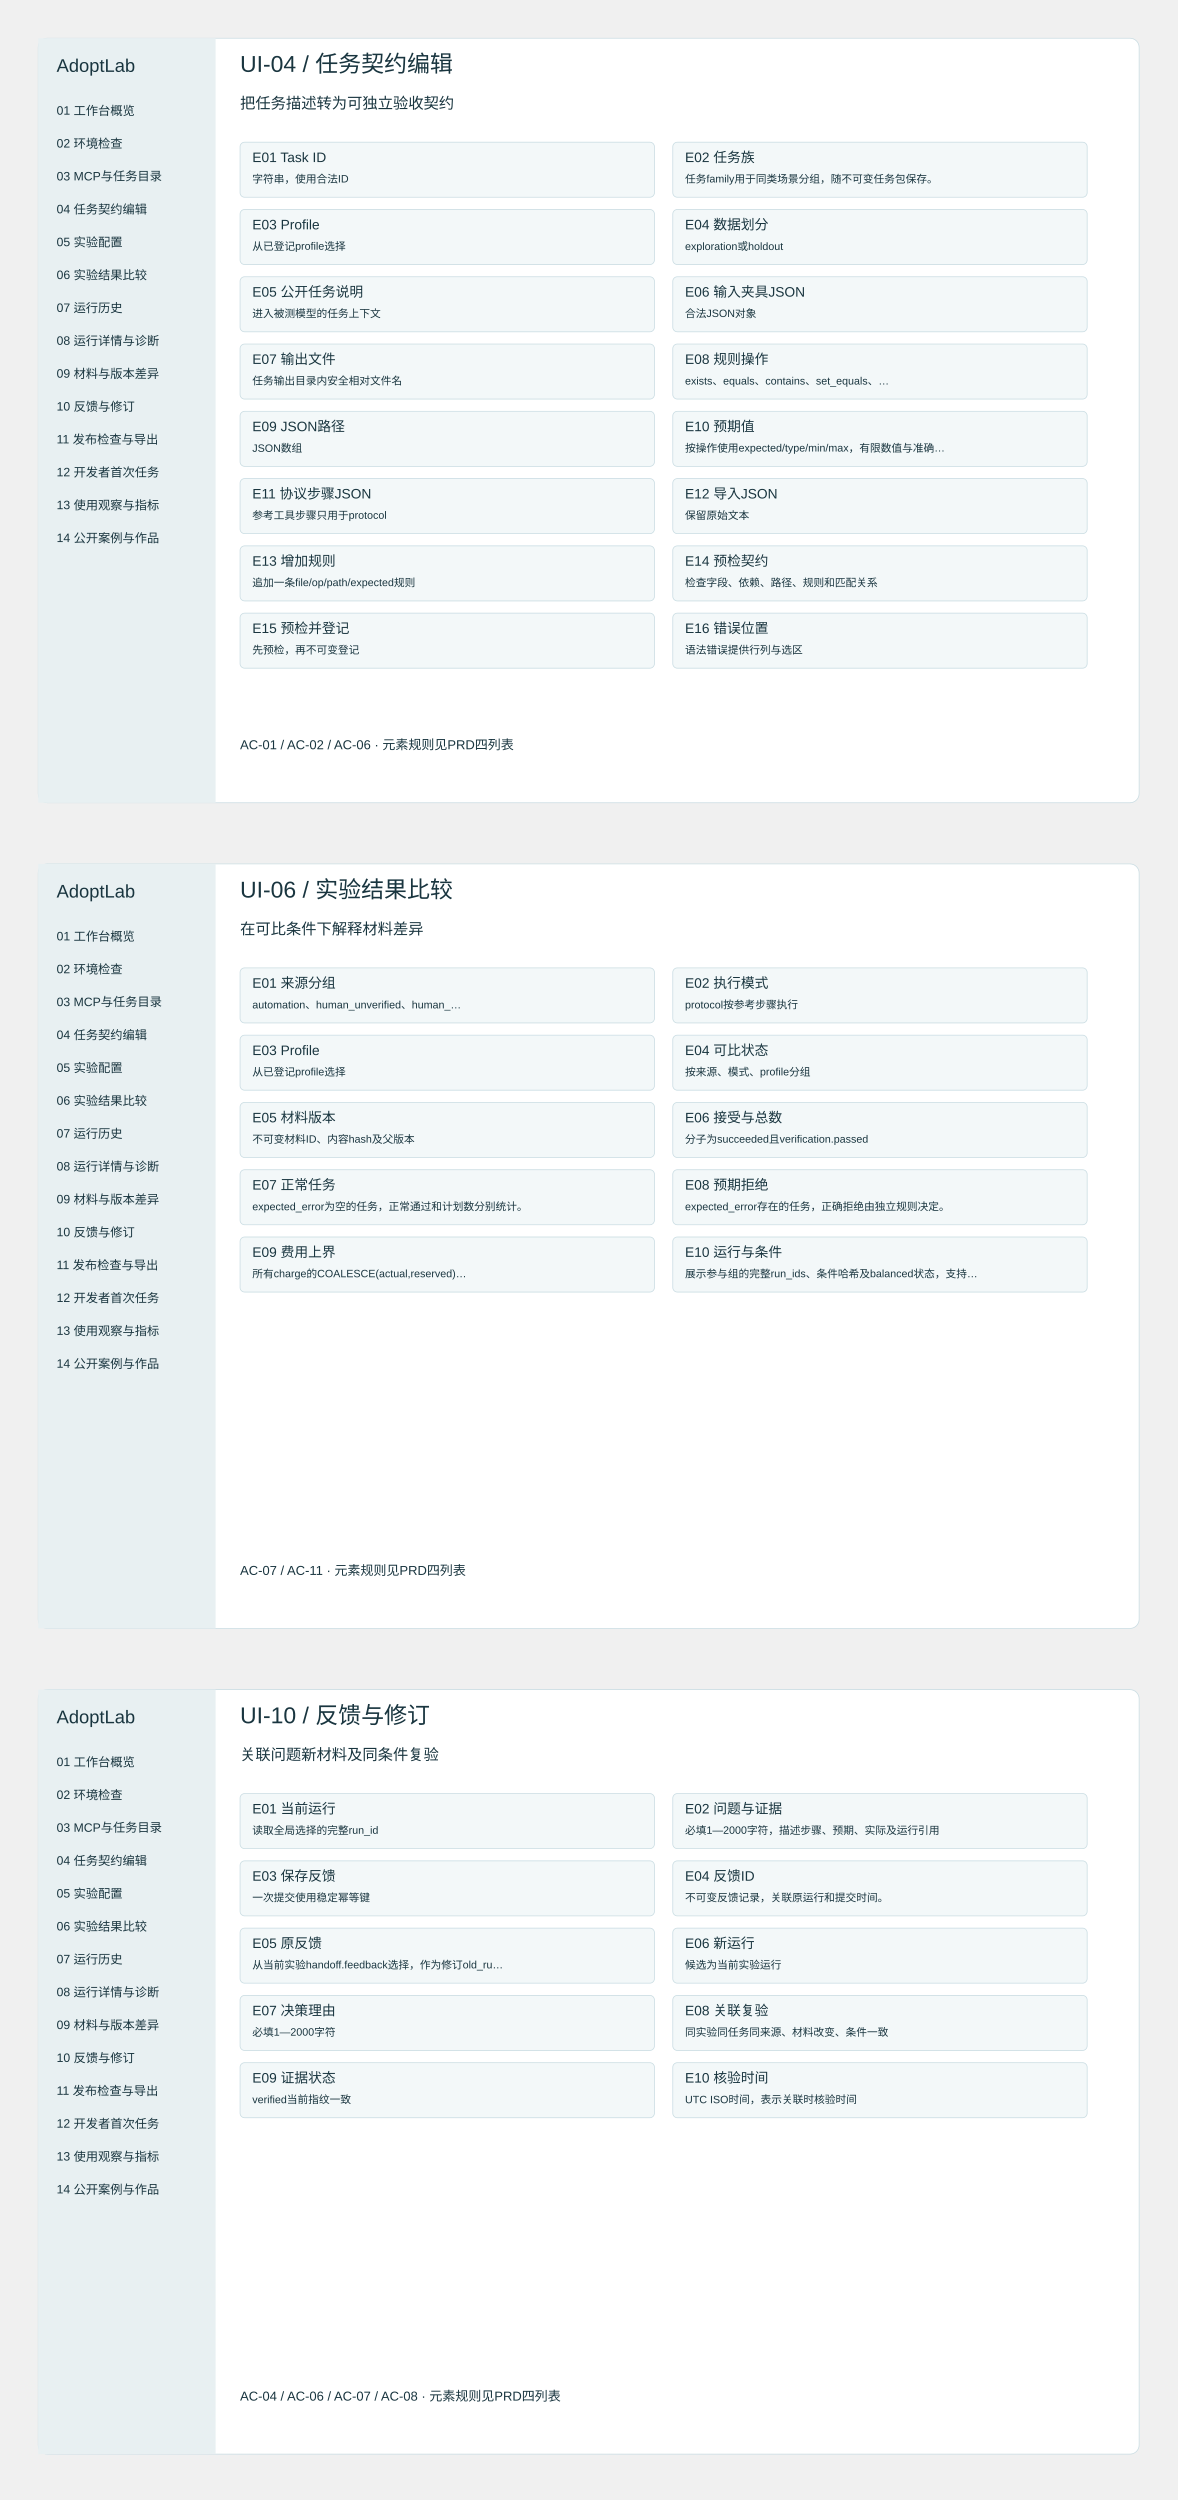
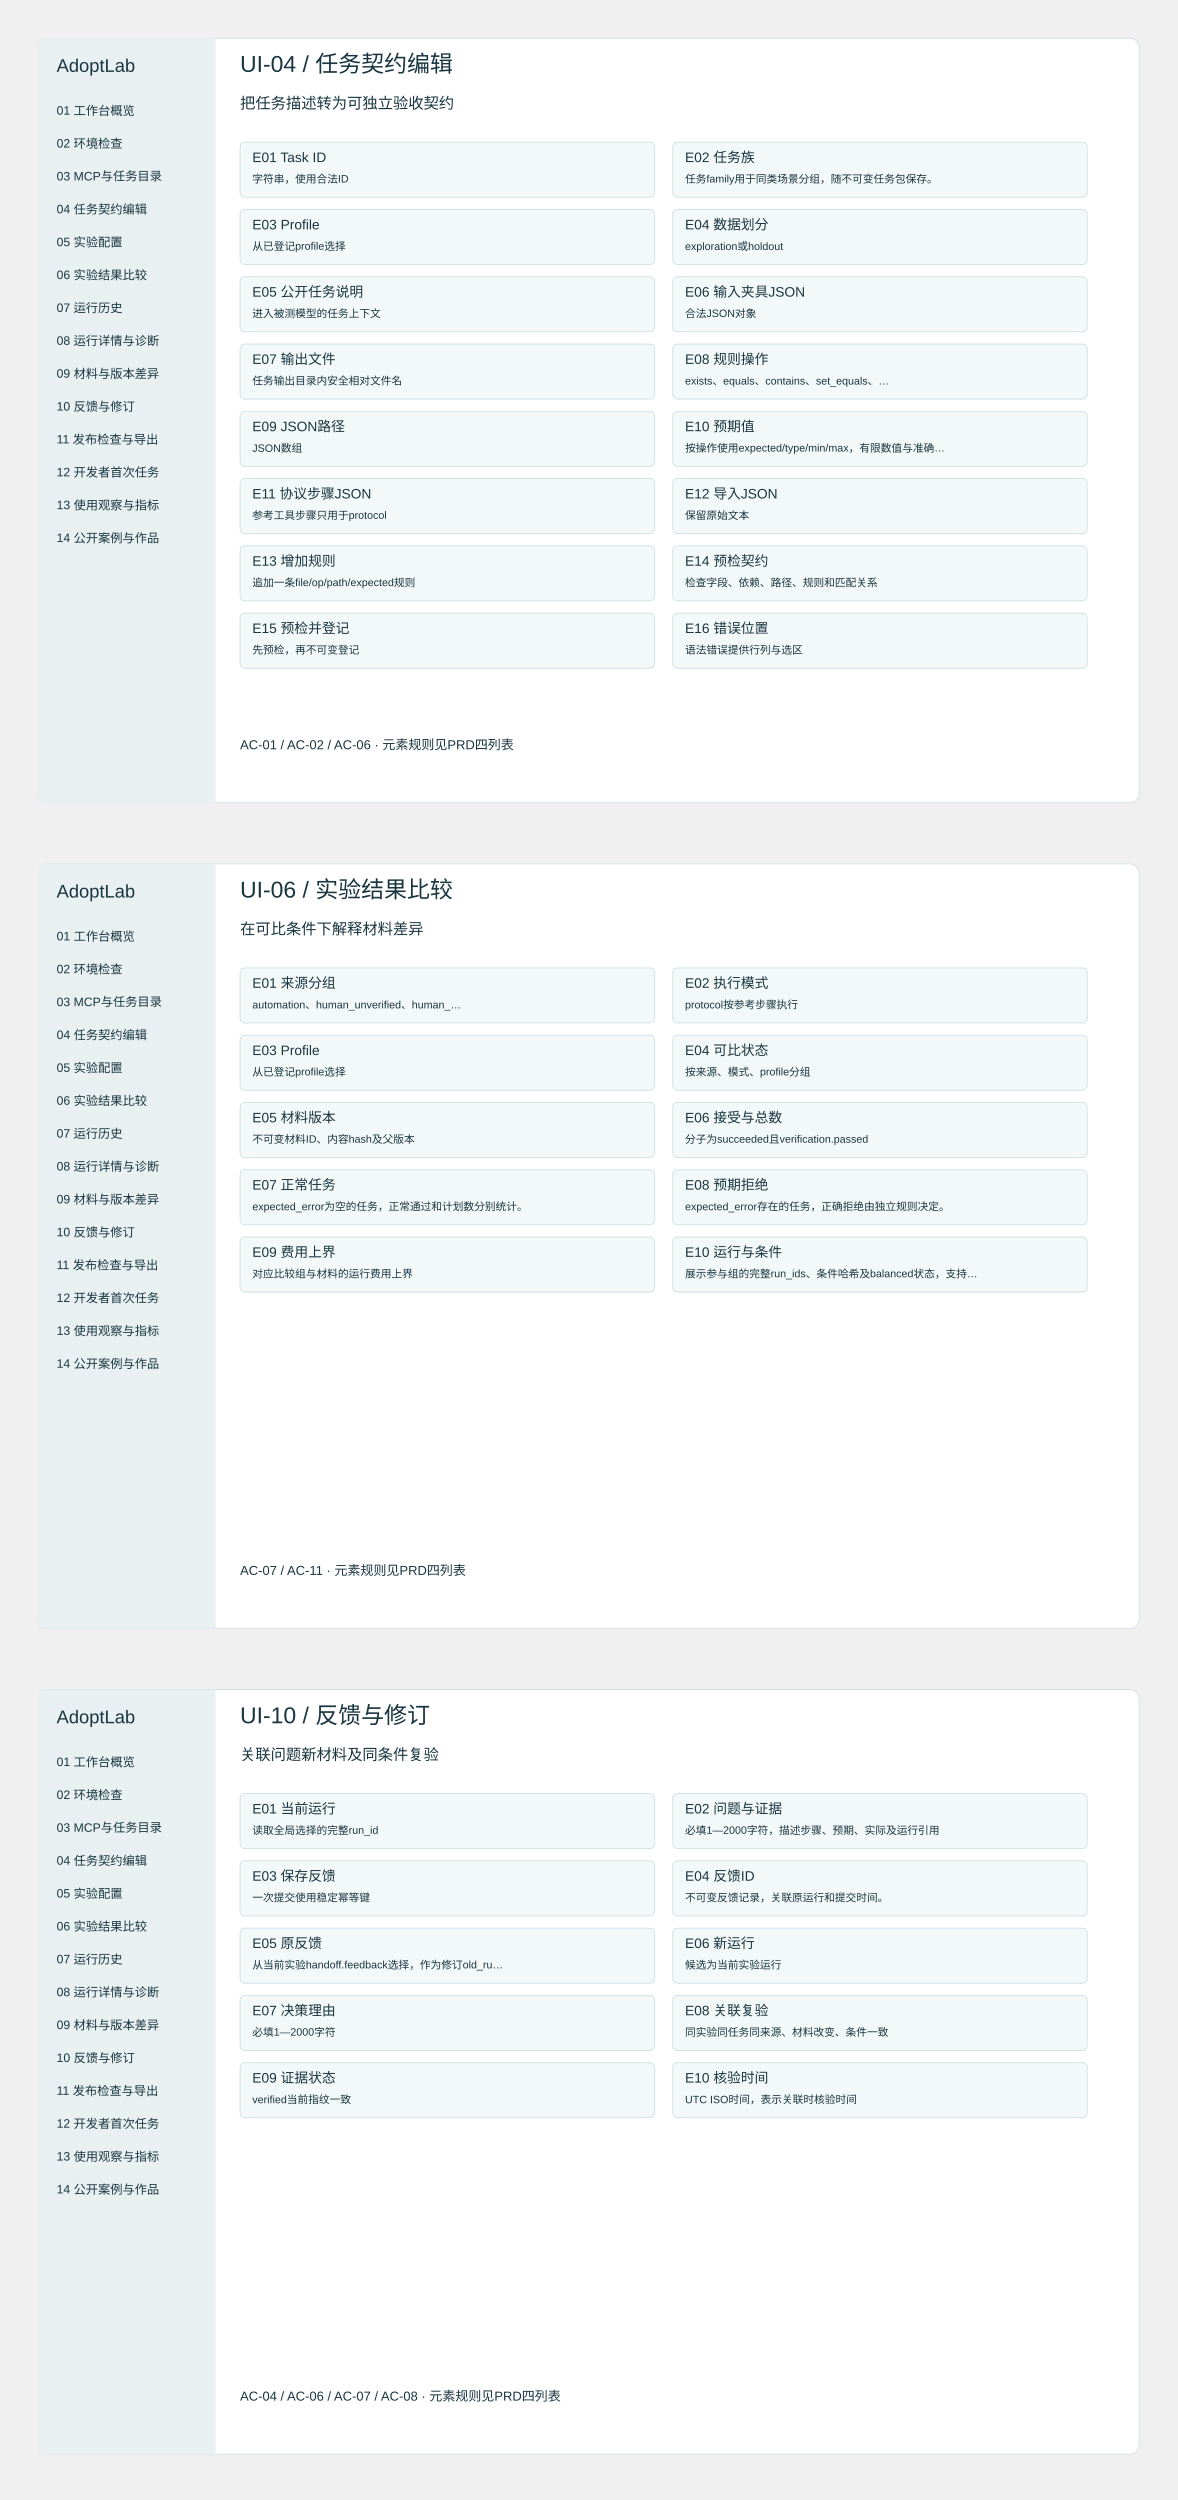
<svg xmlns="http://www.w3.org/2000/svg" width="1540" height="3270" viewBox="0 0 1540 3270" font-family="Microsoft YaHei,Arial,sans-serif" fill="#19353f">
  <g id="UI-04" transform="translate(50,50)">
    <rect width="1440" height="1000" rx="12" fill="white" stroke="#c9dce2" />
    <rect width="232" height="1000" fill="#e8f0f2" />
    <text x="24" y="44" font-size="24">
      <tspan x="24" dy="0">AdoptLab</tspan>
    </text>
    <text x="264" y="44" font-size="30">
      <tspan x="264" dy="0">UI-04 / 任务契约编辑</tspan>
    </text>
    <text x="264" y="92" font-size="20">
      <tspan x="264" dy="0">把任务描述转为可独立验收契约</tspan>
    </text>
    <text x="24" y="100" font-size="16">
      <tspan x="24" dy="0">01 工作台概览</tspan>
    </text>
    <text x="24" y="143" font-size="16">
      <tspan x="24" dy="0">02 环境检查</tspan>
    </text>
    <text x="24" y="186" font-size="16">
      <tspan x="24" dy="0">03 MCP与任务目录</tspan>
    </text>
    <text x="24" y="229" font-size="16">
      <tspan x="24" dy="0">04 任务契约编辑</tspan>
    </text>
    <text x="24" y="272" font-size="16">
      <tspan x="24" dy="0">05 实验配置</tspan>
    </text>
    <text x="24" y="315" font-size="16">
      <tspan x="24" dy="0">06 实验结果比较</tspan>
    </text>
    <text x="24" y="358" font-size="16">
      <tspan x="24" dy="0">07 运行历史</tspan>
    </text>
    <text x="24" y="401" font-size="16">
      <tspan x="24" dy="0">08 运行详情与诊断</tspan>
    </text>
    <text x="24" y="444" font-size="16">
      <tspan x="24" dy="0">09 材料与版本差异</tspan>
    </text>
    <text x="24" y="487" font-size="16">
      <tspan x="24" dy="0">10 反馈与修订</tspan>
    </text>
    <text x="24" y="530" font-size="16">
      <tspan x="24" dy="0">11 发布检查与导出</tspan>
    </text>
    <text x="24" y="573" font-size="16">
      <tspan x="24" dy="0">12 开发者首次任务</tspan>
    </text>
    <text x="24" y="616" font-size="16">
      <tspan x="24" dy="0">13 使用观察与指标</tspan>
    </text>
    <text x="24" y="659" font-size="16">
      <tspan x="24" dy="0">14 公开案例与作品</tspan>
    </text>
    <g id="UI-04-E01">
      <rect x="264" y="136" width="542" height="72" rx="6" fill="#f3f8f9" stroke="#c9dce2" />
      <text x="280" y="162" font-size="18">
        <tspan x="280" dy="0">E01  Task ID</tspan>
      </text>
      <text x="280" y="189" font-size="14">
        <tspan x="280" dy="0">字符串，使用合法ID</tspan>
      </text>
    </g>
    <g id="UI-04-E02">
      <rect x="830" y="136" width="542" height="72" rx="6" fill="#f3f8f9" stroke="#c9dce2" />
      <text x="846" y="162" font-size="18">
        <tspan x="846" dy="0">E02  任务族</tspan>
      </text>
      <text x="846" y="189" font-size="14">
        <tspan x="846" dy="0">任务family用于同类场景分组，随不可变任务包保存。</tspan>
      </text>
    </g>
    <g id="UI-04-E03">
      <rect x="264" y="224" width="542" height="72" rx="6" fill="#f3f8f9" stroke="#c9dce2" />
      <text x="280" y="250" font-size="18">
        <tspan x="280" dy="0">E03  Profile</tspan>
      </text>
      <text x="280" y="277" font-size="14">
        <tspan x="280" dy="0">从已登记profile选择</tspan>
      </text>
    </g>
    <g id="UI-04-E04">
      <rect x="830" y="224" width="542" height="72" rx="6" fill="#f3f8f9" stroke="#c9dce2" />
      <text x="846" y="250" font-size="18">
        <tspan x="846" dy="0">E04  数据划分</tspan>
      </text>
      <text x="846" y="277" font-size="14">
        <tspan x="846" dy="0">exploration或holdout</tspan>
      </text>
    </g>
    <g id="UI-04-E05">
      <rect x="264" y="312" width="542" height="72" rx="6" fill="#f3f8f9" stroke="#c9dce2" />
      <text x="280" y="338" font-size="18">
        <tspan x="280" dy="0">E05  公开任务说明</tspan>
      </text>
      <text x="280" y="365" font-size="14">
        <tspan x="280" dy="0">进入被测模型的任务上下文</tspan>
      </text>
    </g>
    <g id="UI-04-E06">
      <rect x="830" y="312" width="542" height="72" rx="6" fill="#f3f8f9" stroke="#c9dce2" />
      <text x="846" y="338" font-size="18">
        <tspan x="846" dy="0">E06  输入夹具JSON</tspan>
      </text>
      <text x="846" y="365" font-size="14">
        <tspan x="846" dy="0">合法JSON对象</tspan>
      </text>
    </g>
    <g id="UI-04-E07">
      <rect x="264" y="400" width="542" height="72" rx="6" fill="#f3f8f9" stroke="#c9dce2" />
      <text x="280" y="426" font-size="18">
        <tspan x="280" dy="0">E07  输出文件</tspan>
      </text>
      <text x="280" y="453" font-size="14">
        <tspan x="280" dy="0">任务输出目录内安全相对文件名</tspan>
      </text>
    </g>
    <g id="UI-04-E08">
      <rect x="830" y="400" width="542" height="72" rx="6" fill="#f3f8f9" stroke="#c9dce2" />
      <text x="846" y="426" font-size="18">
        <tspan x="846" dy="0">E08  规则操作</tspan>
      </text>
      <text x="846" y="453" font-size="14">
        <tspan x="846" dy="0">exists、equals、contains、set_equals、…</tspan>
      </text>
    </g>
    <g id="UI-04-E09">
      <rect x="264" y="488" width="542" height="72" rx="6" fill="#f3f8f9" stroke="#c9dce2" />
      <text x="280" y="514" font-size="18">
        <tspan x="280" dy="0">E09  JSON路径</tspan>
      </text>
      <text x="280" y="541" font-size="14">
        <tspan x="280" dy="0">JSON数组</tspan>
      </text>
    </g>
    <g id="UI-04-E10">
      <rect x="830" y="488" width="542" height="72" rx="6" fill="#f3f8f9" stroke="#c9dce2" />
      <text x="846" y="514" font-size="18">
        <tspan x="846" dy="0">E10  预期值</tspan>
      </text>
      <text x="846" y="541" font-size="14">
        <tspan x="846" dy="0">按操作使用expected/type/min/max，有限数值与准确…</tspan>
      </text>
    </g>
    <g id="UI-04-E11">
      <rect x="264" y="576" width="542" height="72" rx="6" fill="#f3f8f9" stroke="#c9dce2" />
      <text x="280" y="602" font-size="18">
        <tspan x="280" dy="0">E11  协议步骤JSON</tspan>
      </text>
      <text x="280" y="629" font-size="14">
        <tspan x="280" dy="0">参考工具步骤只用于protocol</tspan>
      </text>
    </g>
    <g id="UI-04-E12">
      <rect x="830" y="576" width="542" height="72" rx="6" fill="#f3f8f9" stroke="#c9dce2" />
      <text x="846" y="602" font-size="18">
        <tspan x="846" dy="0">E12  导入JSON</tspan>
      </text>
      <text x="846" y="629" font-size="14">
        <tspan x="846" dy="0">保留原始文本</tspan>
      </text>
    </g>
    <g id="UI-04-E13">
      <rect x="264" y="664" width="542" height="72" rx="6" fill="#f3f8f9" stroke="#c9dce2" />
      <text x="280" y="690" font-size="18">
        <tspan x="280" dy="0">E13  增加规则</tspan>
      </text>
      <text x="280" y="717" font-size="14">
        <tspan x="280" dy="0">追加一条file/op/path/expected规则</tspan>
      </text>
    </g>
    <g id="UI-04-E14">
      <rect x="830" y="664" width="542" height="72" rx="6" fill="#f3f8f9" stroke="#c9dce2" />
      <text x="846" y="690" font-size="18">
        <tspan x="846" dy="0">E14  预检契约</tspan>
      </text>
      <text x="846" y="717" font-size="14">
        <tspan x="846" dy="0">检查字段、依赖、路径、规则和匹配关系</tspan>
      </text>
    </g>
    <g id="UI-04-E15">
      <rect x="264" y="752" width="542" height="72" rx="6" fill="#f3f8f9" stroke="#c9dce2" />
      <text x="280" y="778" font-size="18">
        <tspan x="280" dy="0">E15  预检并登记</tspan>
      </text>
      <text x="280" y="805" font-size="14">
        <tspan x="280" dy="0">先预检，再不可变登记</tspan>
      </text>
    </g>
    <g id="UI-04-E16">
      <rect x="830" y="752" width="542" height="72" rx="6" fill="#f3f8f9" stroke="#c9dce2" />
      <text x="846" y="778" font-size="18">
        <tspan x="846" dy="0">E16  错误位置</tspan>
      </text>
      <text x="846" y="805" font-size="14">
        <tspan x="846" dy="0">语法错误提供行列与选区</tspan>
      </text>
    </g>
    <text x="264" y="930" font-size="17">
      <tspan x="264" dy="0">AC-01 / AC-02 / AC-06 · 元素规则见PRD四列表</tspan>
    </text>
  </g>
  <g id="UI-06" transform="translate(50,1130)">
    <rect width="1440" height="1000" rx="12" fill="white" stroke="#c9dce2" />
    <rect width="232" height="1000" fill="#e8f0f2" />
    <text x="24" y="44" font-size="24">
      <tspan x="24" dy="0">AdoptLab</tspan>
    </text>
    <text x="264" y="44" font-size="30">
      <tspan x="264" dy="0">UI-06 / 实验结果比较</tspan>
    </text>
    <text x="264" y="92" font-size="20">
      <tspan x="264" dy="0">在可比条件下解释材料差异</tspan>
    </text>
    <text x="24" y="100" font-size="16">
      <tspan x="24" dy="0">01 工作台概览</tspan>
    </text>
    <text x="24" y="143" font-size="16">
      <tspan x="24" dy="0">02 环境检查</tspan>
    </text>
    <text x="24" y="186" font-size="16">
      <tspan x="24" dy="0">03 MCP与任务目录</tspan>
    </text>
    <text x="24" y="229" font-size="16">
      <tspan x="24" dy="0">04 任务契约编辑</tspan>
    </text>
    <text x="24" y="272" font-size="16">
      <tspan x="24" dy="0">05 实验配置</tspan>
    </text>
    <text x="24" y="315" font-size="16">
      <tspan x="24" dy="0">06 实验结果比较</tspan>
    </text>
    <text x="24" y="358" font-size="16">
      <tspan x="24" dy="0">07 运行历史</tspan>
    </text>
    <text x="24" y="401" font-size="16">
      <tspan x="24" dy="0">08 运行详情与诊断</tspan>
    </text>
    <text x="24" y="444" font-size="16">
      <tspan x="24" dy="0">09 材料与版本差异</tspan>
    </text>
    <text x="24" y="487" font-size="16">
      <tspan x="24" dy="0">10 反馈与修订</tspan>
    </text>
    <text x="24" y="530" font-size="16">
      <tspan x="24" dy="0">11 发布检查与导出</tspan>
    </text>
    <text x="24" y="573" font-size="16">
      <tspan x="24" dy="0">12 开发者首次任务</tspan>
    </text>
    <text x="24" y="616" font-size="16">
      <tspan x="24" dy="0">13 使用观察与指标</tspan>
    </text>
    <text x="24" y="659" font-size="16">
      <tspan x="24" dy="0">14 公开案例与作品</tspan>
    </text>
    <g id="UI-06-E01">
      <rect x="264" y="136" width="542" height="72" rx="6" fill="#f3f8f9" stroke="#c9dce2" />
      <text x="280" y="162" font-size="18">
        <tspan x="280" dy="0">E01  来源分组</tspan>
      </text>
      <text x="280" y="189" font-size="14">
        <tspan x="280" dy="0">automation、human_unverified、human_…</tspan>
      </text>
    </g>
    <g id="UI-06-E02">
      <rect x="830" y="136" width="542" height="72" rx="6" fill="#f3f8f9" stroke="#c9dce2" />
      <text x="846" y="162" font-size="18">
        <tspan x="846" dy="0">E02  执行模式</tspan>
      </text>
      <text x="846" y="189" font-size="14">
        <tspan x="846" dy="0">protocol按参考步骤执行</tspan>
      </text>
    </g>
    <g id="UI-06-E03">
      <rect x="264" y="224" width="542" height="72" rx="6" fill="#f3f8f9" stroke="#c9dce2" />
      <text x="280" y="250" font-size="18">
        <tspan x="280" dy="0">E03  Profile</tspan>
      </text>
      <text x="280" y="277" font-size="14">
        <tspan x="280" dy="0">从已登记profile选择</tspan>
      </text>
    </g>
    <g id="UI-06-E04">
      <rect x="830" y="224" width="542" height="72" rx="6" fill="#f3f8f9" stroke="#c9dce2" />
      <text x="846" y="250" font-size="18">
        <tspan x="846" dy="0">E04  可比状态</tspan>
      </text>
      <text x="846" y="277" font-size="14">
        <tspan x="846" dy="0">按来源、模式、profile分组</tspan>
      </text>
    </g>
    <g id="UI-06-E05">
      <rect x="264" y="312" width="542" height="72" rx="6" fill="#f3f8f9" stroke="#c9dce2" />
      <text x="280" y="338" font-size="18">
        <tspan x="280" dy="0">E05  材料版本</tspan>
      </text>
      <text x="280" y="365" font-size="14">
        <tspan x="280" dy="0">不可变材料ID、内容hash及父版本</tspan>
      </text>
    </g>
    <g id="UI-06-E06">
      <rect x="830" y="312" width="542" height="72" rx="6" fill="#f3f8f9" stroke="#c9dce2" />
      <text x="846" y="338" font-size="18">
        <tspan x="846" dy="0">E06  接受与总数</tspan>
      </text>
      <text x="846" y="365" font-size="14">
        <tspan x="846" dy="0">分子为succeeded且verification.passed</tspan>
      </text>
    </g>
    <g id="UI-06-E07">
      <rect x="264" y="400" width="542" height="72" rx="6" fill="#f3f8f9" stroke="#c9dce2" />
      <text x="280" y="426" font-size="18">
        <tspan x="280" dy="0">E07  正常任务</tspan>
      </text>
      <text x="280" y="453" font-size="14">
        <tspan x="280" dy="0">expected_error为空的任务，正常通过和计划数分别统计。</tspan>
      </text>
    </g>
    <g id="UI-06-E08">
      <rect x="830" y="400" width="542" height="72" rx="6" fill="#f3f8f9" stroke="#c9dce2" />
      <text x="846" y="426" font-size="18">
        <tspan x="846" dy="0">E08  预期拒绝</tspan>
      </text>
      <text x="846" y="453" font-size="14">
        <tspan x="846" dy="0">expected_error存在的任务，正确拒绝由独立规则决定。</tspan>
      </text>
    </g>
    <g id="UI-06-E09">
      <rect x="264" y="488" width="542" height="72" rx="6" fill="#f3f8f9" stroke="#c9dce2" />
      <text x="280" y="514" font-size="18">
        <tspan x="280" dy="0">E09  费用上界</tspan>
      </text>
      <text x="280" y="541" font-size="14">
-         <tspan x="280" dy="0">所有charge的COALESCE(actual,reserved)…</tspan>
+         <tspan x="280" dy="0">对应比较组与材料的运行费用上界</tspan>
      </text>
    </g>
    <g id="UI-06-E10">
      <rect x="830" y="488" width="542" height="72" rx="6" fill="#f3f8f9" stroke="#c9dce2" />
      <text x="846" y="514" font-size="18">
        <tspan x="846" dy="0">E10  运行与条件</tspan>
      </text>
      <text x="846" y="541" font-size="14">
        <tspan x="846" dy="0">展示参与组的完整run_ids、条件哈希及balanced状态，支持…</tspan>
      </text>
    </g>
    <text x="264" y="930" font-size="17">
      <tspan x="264" dy="0">AC-07 / AC-11 · 元素规则见PRD四列表</tspan>
    </text>
  </g>
  <g id="UI-10" transform="translate(50,2210)">
    <rect width="1440" height="1000" rx="12" fill="white" stroke="#c9dce2" />
    <rect width="232" height="1000" fill="#e8f0f2" />
    <text x="24" y="44" font-size="24">
      <tspan x="24" dy="0">AdoptLab</tspan>
    </text>
    <text x="264" y="44" font-size="30">
      <tspan x="264" dy="0">UI-10 / 反馈与修订</tspan>
    </text>
    <text x="264" y="92" font-size="20">
      <tspan x="264" dy="0">关联问题新材料及同条件复验</tspan>
    </text>
    <text x="24" y="100" font-size="16">
      <tspan x="24" dy="0">01 工作台概览</tspan>
    </text>
    <text x="24" y="143" font-size="16">
      <tspan x="24" dy="0">02 环境检查</tspan>
    </text>
    <text x="24" y="186" font-size="16">
      <tspan x="24" dy="0">03 MCP与任务目录</tspan>
    </text>
    <text x="24" y="229" font-size="16">
      <tspan x="24" dy="0">04 任务契约编辑</tspan>
    </text>
    <text x="24" y="272" font-size="16">
      <tspan x="24" dy="0">05 实验配置</tspan>
    </text>
    <text x="24" y="315" font-size="16">
      <tspan x="24" dy="0">06 实验结果比较</tspan>
    </text>
    <text x="24" y="358" font-size="16">
      <tspan x="24" dy="0">07 运行历史</tspan>
    </text>
    <text x="24" y="401" font-size="16">
      <tspan x="24" dy="0">08 运行详情与诊断</tspan>
    </text>
    <text x="24" y="444" font-size="16">
      <tspan x="24" dy="0">09 材料与版本差异</tspan>
    </text>
    <text x="24" y="487" font-size="16">
      <tspan x="24" dy="0">10 反馈与修订</tspan>
    </text>
    <text x="24" y="530" font-size="16">
      <tspan x="24" dy="0">11 发布检查与导出</tspan>
    </text>
    <text x="24" y="573" font-size="16">
      <tspan x="24" dy="0">12 开发者首次任务</tspan>
    </text>
    <text x="24" y="616" font-size="16">
      <tspan x="24" dy="0">13 使用观察与指标</tspan>
    </text>
    <text x="24" y="659" font-size="16">
      <tspan x="24" dy="0">14 公开案例与作品</tspan>
    </text>
    <g id="UI-10-E01">
      <rect x="264" y="136" width="542" height="72" rx="6" fill="#f3f8f9" stroke="#c9dce2" />
      <text x="280" y="162" font-size="18">
        <tspan x="280" dy="0">E01  当前运行</tspan>
      </text>
      <text x="280" y="189" font-size="14">
        <tspan x="280" dy="0">读取全局选择的完整run_id</tspan>
      </text>
    </g>
    <g id="UI-10-E02">
      <rect x="830" y="136" width="542" height="72" rx="6" fill="#f3f8f9" stroke="#c9dce2" />
      <text x="846" y="162" font-size="18">
        <tspan x="846" dy="0">E02  问题与证据</tspan>
      </text>
      <text x="846" y="189" font-size="14">
        <tspan x="846" dy="0">必填1—2000字符，描述步骤、预期、实际及运行引用</tspan>
      </text>
    </g>
    <g id="UI-10-E03">
      <rect x="264" y="224" width="542" height="72" rx="6" fill="#f3f8f9" stroke="#c9dce2" />
      <text x="280" y="250" font-size="18">
        <tspan x="280" dy="0">E03  保存反馈</tspan>
      </text>
      <text x="280" y="277" font-size="14">
        <tspan x="280" dy="0">一次提交使用稳定幂等键</tspan>
      </text>
    </g>
    <g id="UI-10-E04">
      <rect x="830" y="224" width="542" height="72" rx="6" fill="#f3f8f9" stroke="#c9dce2" />
      <text x="846" y="250" font-size="18">
        <tspan x="846" dy="0">E04  反馈ID</tspan>
      </text>
      <text x="846" y="277" font-size="14">
        <tspan x="846" dy="0">不可变反馈记录，关联原运行和提交时间。</tspan>
      </text>
    </g>
    <g id="UI-10-E05">
      <rect x="264" y="312" width="542" height="72" rx="6" fill="#f3f8f9" stroke="#c9dce2" />
      <text x="280" y="338" font-size="18">
        <tspan x="280" dy="0">E05  原反馈</tspan>
      </text>
      <text x="280" y="365" font-size="14">
        <tspan x="280" dy="0">从当前实验handoff.feedback选择，作为修订old_ru…</tspan>
      </text>
    </g>
    <g id="UI-10-E06">
      <rect x="830" y="312" width="542" height="72" rx="6" fill="#f3f8f9" stroke="#c9dce2" />
      <text x="846" y="338" font-size="18">
        <tspan x="846" dy="0">E06  新运行</tspan>
      </text>
      <text x="846" y="365" font-size="14">
        <tspan x="846" dy="0">候选为当前实验运行</tspan>
      </text>
    </g>
    <g id="UI-10-E07">
      <rect x="264" y="400" width="542" height="72" rx="6" fill="#f3f8f9" stroke="#c9dce2" />
      <text x="280" y="426" font-size="18">
        <tspan x="280" dy="0">E07  决策理由</tspan>
      </text>
      <text x="280" y="453" font-size="14">
        <tspan x="280" dy="0">必填1—2000字符</tspan>
      </text>
    </g>
    <g id="UI-10-E08">
      <rect x="830" y="400" width="542" height="72" rx="6" fill="#f3f8f9" stroke="#c9dce2" />
      <text x="846" y="426" font-size="18">
        <tspan x="846" dy="0">E08  关联复验</tspan>
      </text>
      <text x="846" y="453" font-size="14">
        <tspan x="846" dy="0">同实验同任务同来源、材料改变、条件一致</tspan>
      </text>
    </g>
    <g id="UI-10-E09">
      <rect x="264" y="488" width="542" height="72" rx="6" fill="#f3f8f9" stroke="#c9dce2" />
      <text x="280" y="514" font-size="18">
        <tspan x="280" dy="0">E09  证据状态</tspan>
      </text>
      <text x="280" y="541" font-size="14">
        <tspan x="280" dy="0">verified当前指纹一致</tspan>
      </text>
    </g>
    <g id="UI-10-E10">
      <rect x="830" y="488" width="542" height="72" rx="6" fill="#f3f8f9" stroke="#c9dce2" />
      <text x="846" y="514" font-size="18">
        <tspan x="846" dy="0">E10  核验时间</tspan>
      </text>
      <text x="846" y="541" font-size="14">
        <tspan x="846" dy="0">UTC ISO时间，表示关联时核验时间</tspan>
      </text>
    </g>
    <text x="264" y="930" font-size="17">
      <tspan x="264" dy="0">AC-04 / AC-06 / AC-07 / AC-08 · 元素规则见PRD四列表</tspan>
    </text>
  </g>
</svg>
